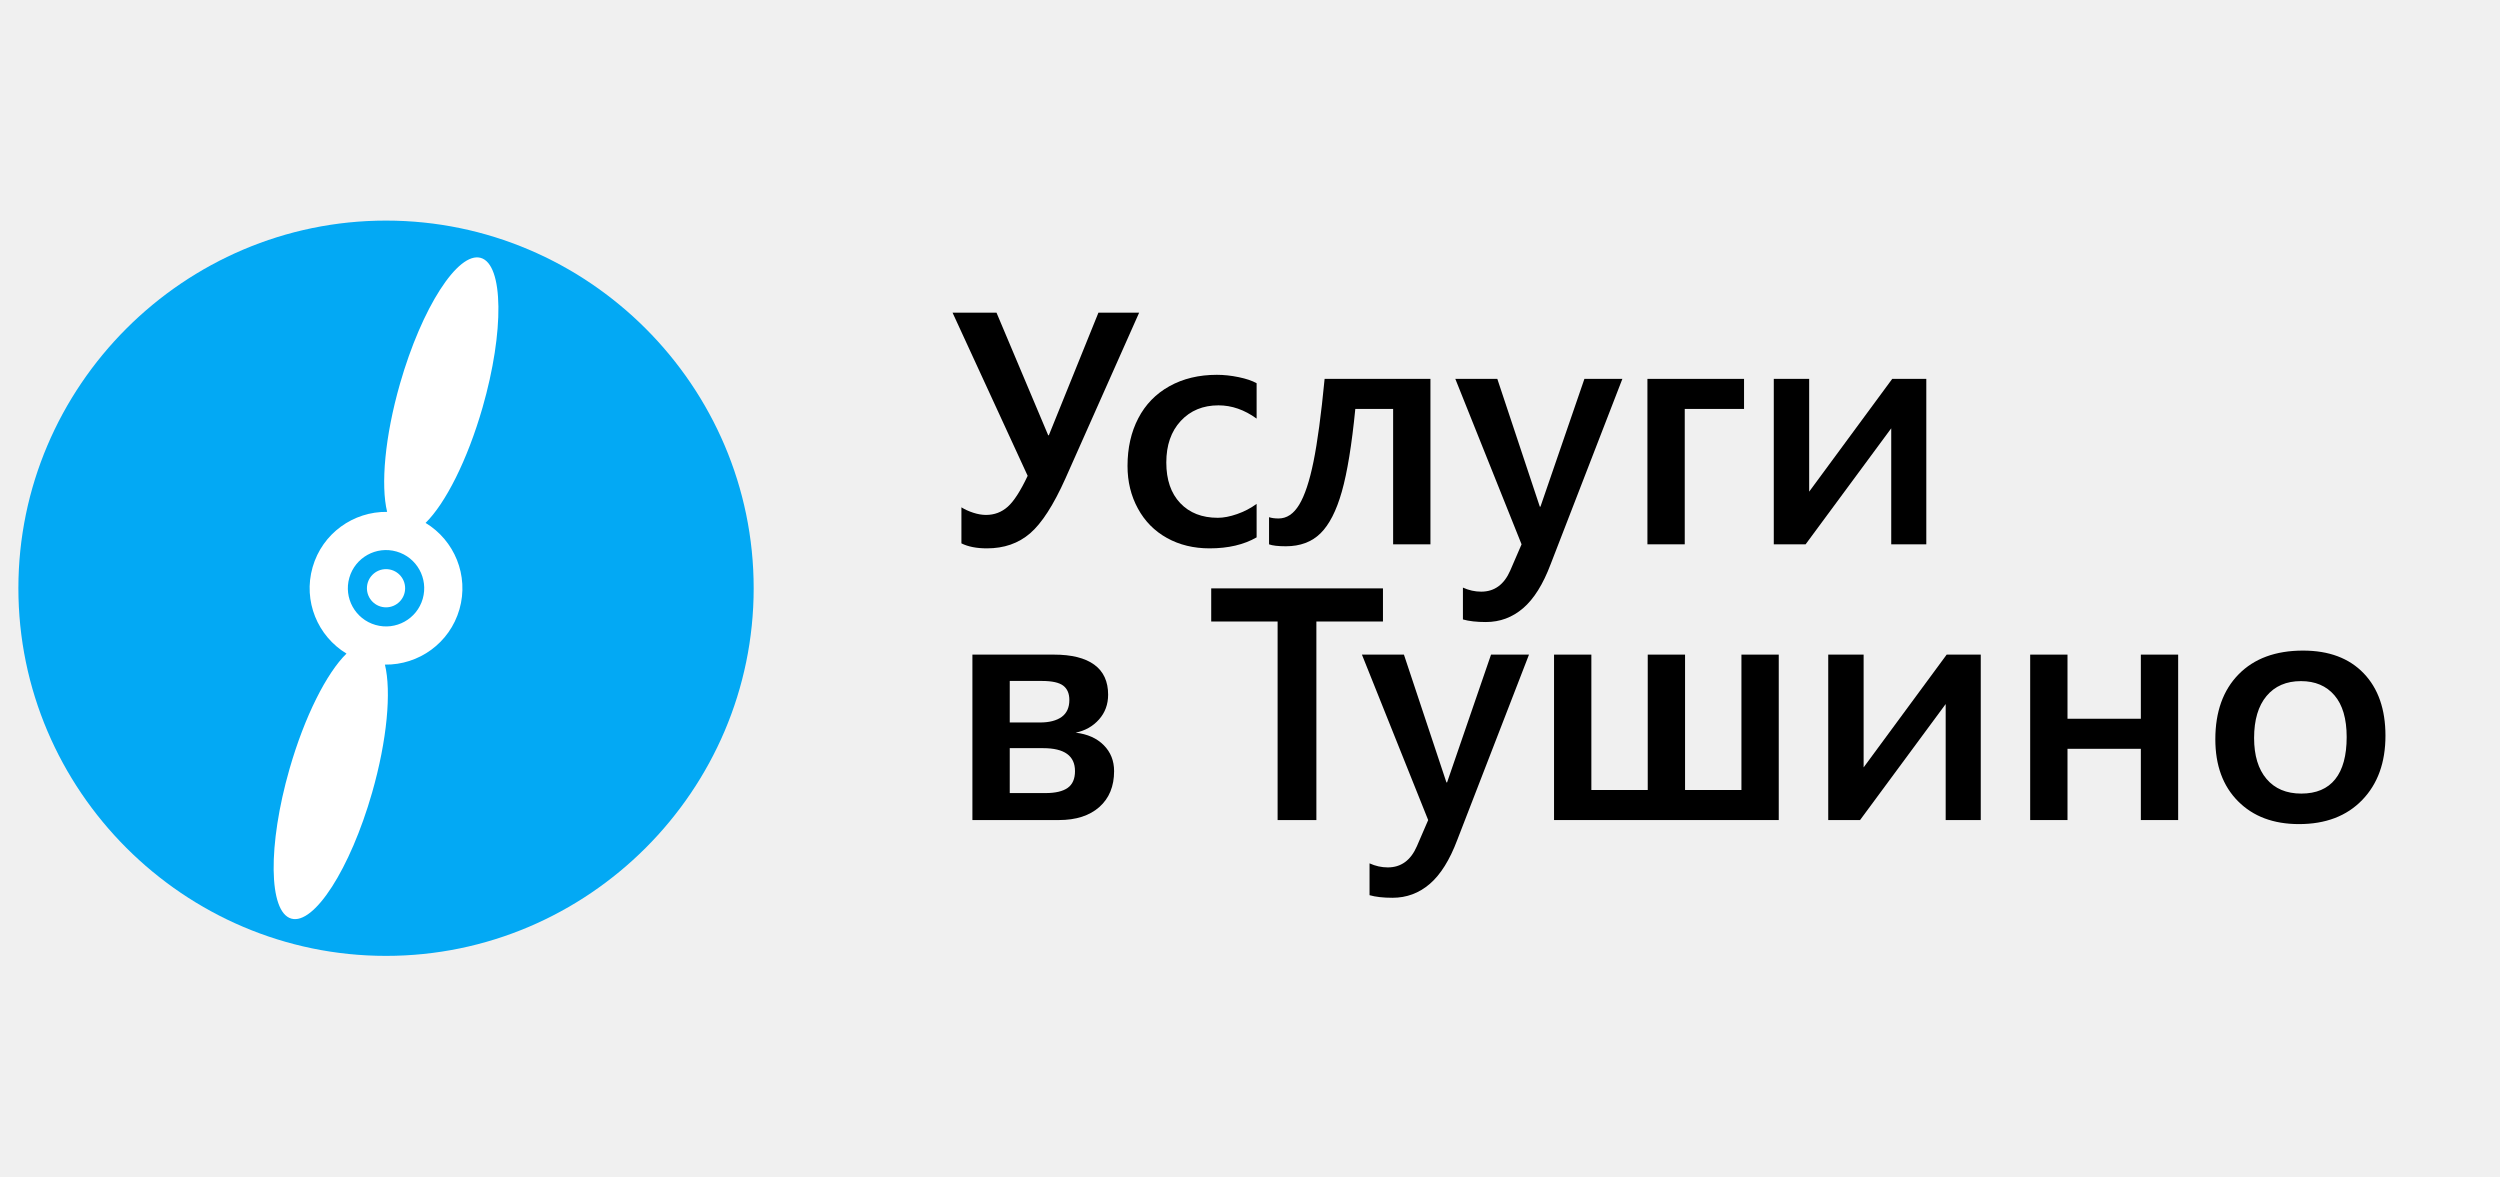
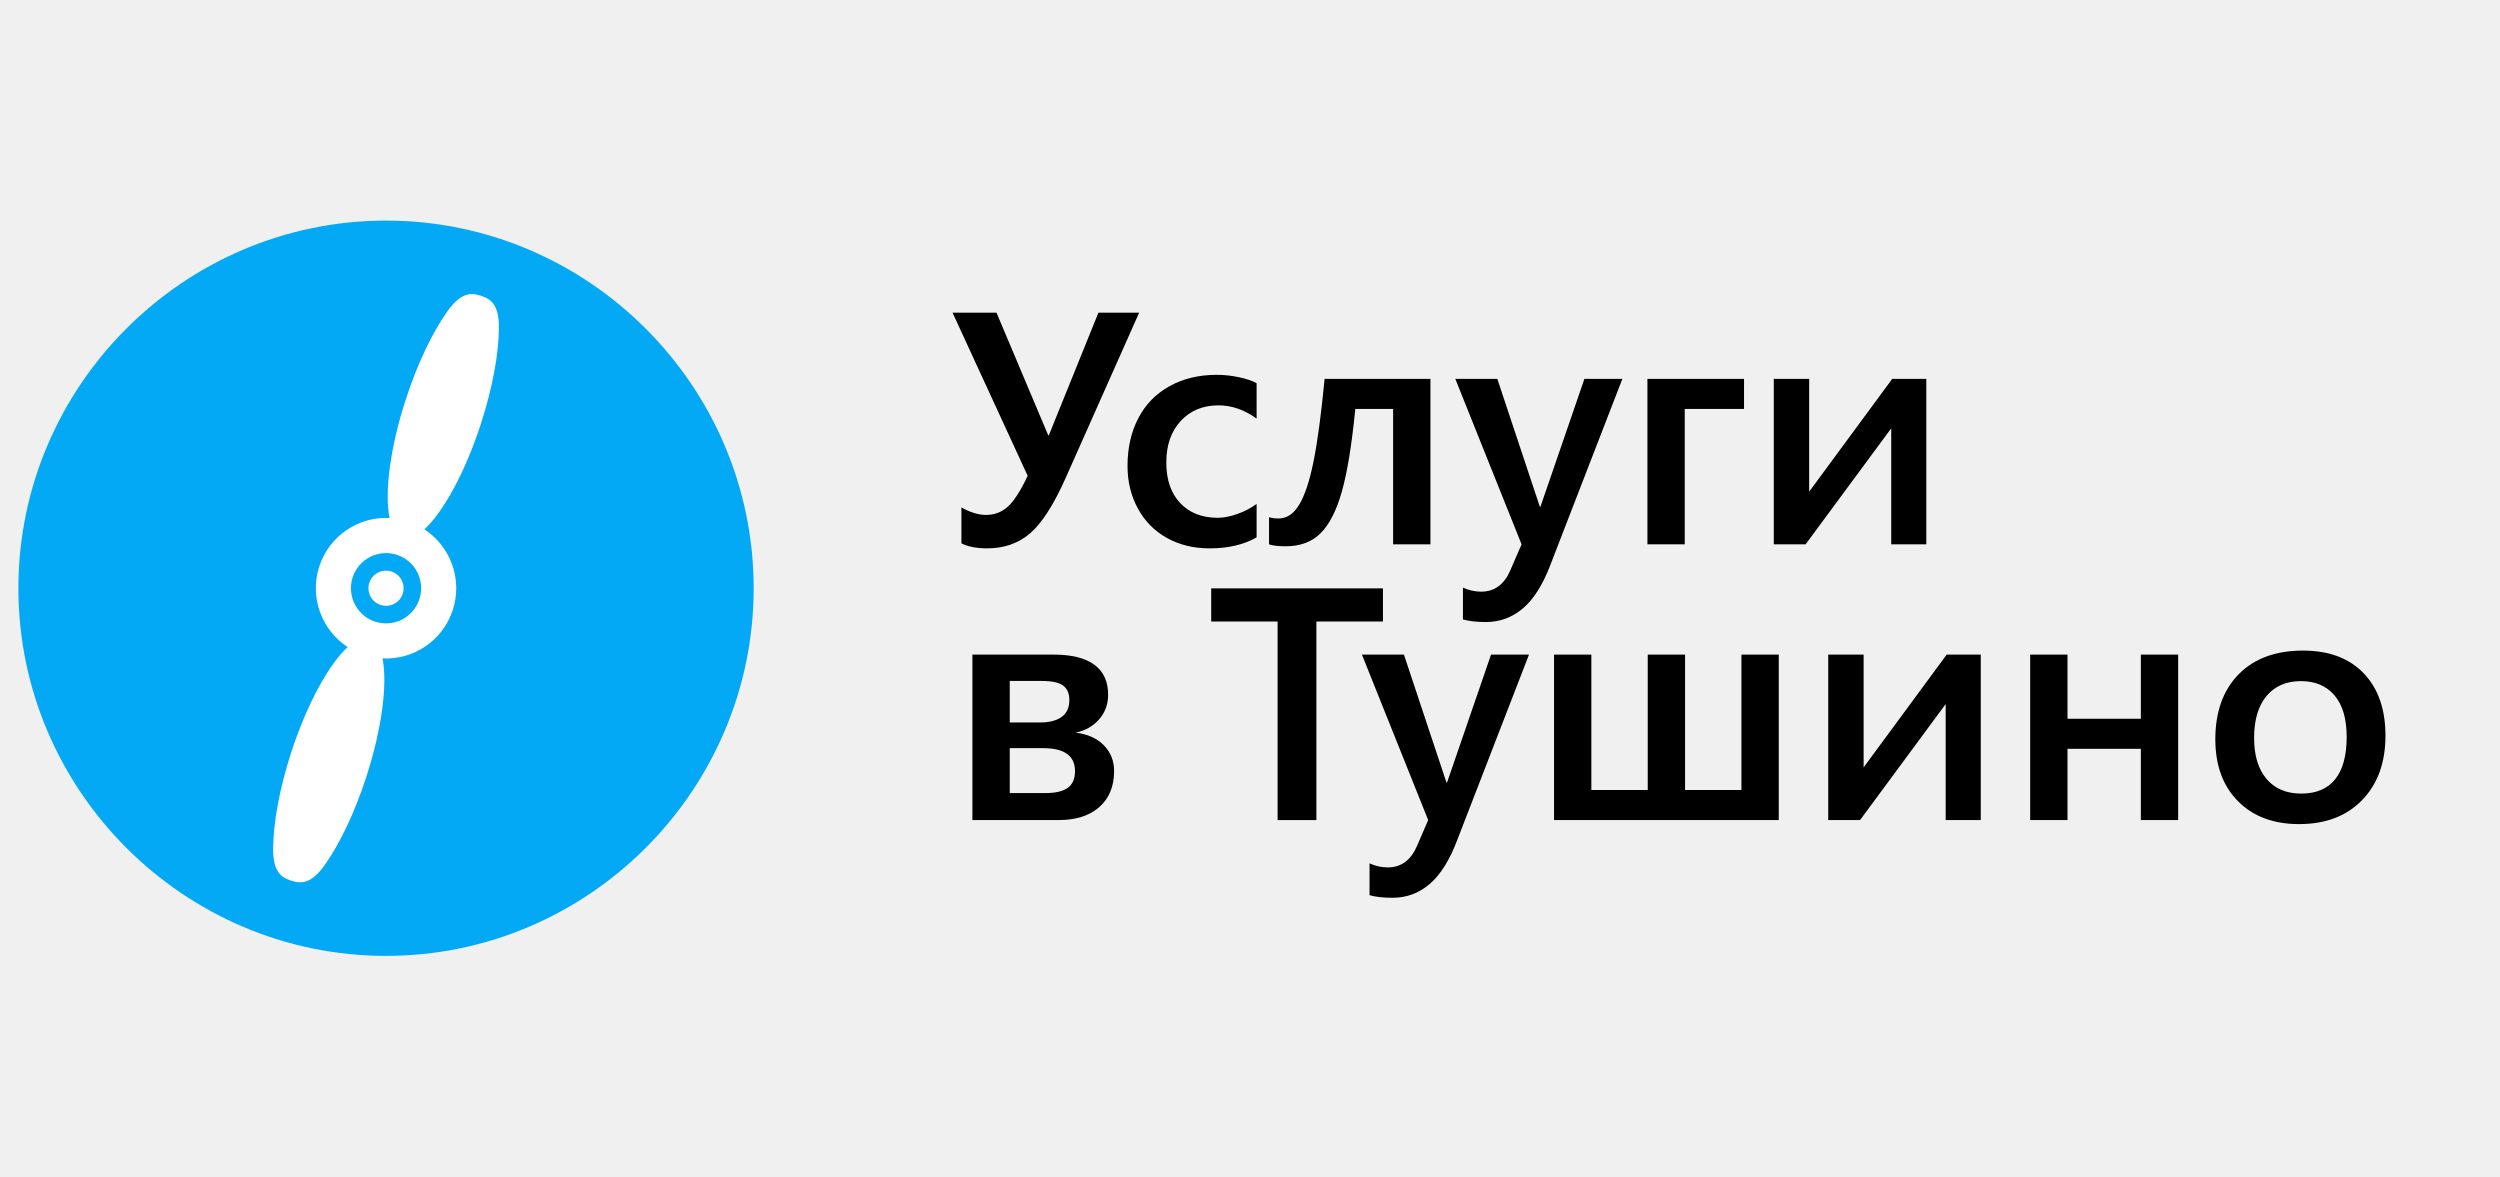
<svg xmlns="http://www.w3.org/2000/svg" version="1.1" x="0px" y="0px" viewBox="0 0 136 64" enable-background="new 0 0 136 64">
  <path fill="#03A9F4" d="M21,12C10,12,1,21,1,32s9,20,20,20s20-9,20-20S32,12,21,12z" />
-   <circle fill="#FFFFFF" cx="21" cy="32" r="1.039" />
-   <path fill="#FFFFFF" d="M26.253,22.161c1.186-4.136,1.141-7.777-0.099-8.132c-1.241-0.356-3.208,2.708-4.394,6.844c-0.825,2.877-1.054,5.515-0.7,6.973c-1.83-0.027-3.525,1.165-4.054,3.009c-0.529,1.844,0.276,3.753,1.843,4.7c-1.074,1.049-2.277,3.407-3.102,6.285c-1.186,4.136-1.141,7.777,0.099,8.132c1.241,0.356,3.208-2.708,4.394-6.844c0.825-2.877,1.054-5.515,0.7-6.973c1.83,0.027,3.525-1.165,4.054-3.009c0.529-1.844-0.276-3.753-1.843-4.7C24.224,27.396,25.428,25.038,26.253,22.161z M22.997,32.573c-0.316,1.103-1.467,1.741-2.569,1.424c-1.103-0.316-1.741-1.467-1.424-2.569c0.316-1.103,1.467-1.741,2.569-1.424C22.675,30.319,23.313,31.47,22.997,32.573z" />
-   <path fill="currentColor" d="M53.69,29.831c-0.563,0-1.025-0.091-1.389-0.272v-1.96c0.188,0.117,0.402,0.215,0.646,0.294s0.474,0.119,0.69,0.119c0.457,0,0.853-0.149,1.187-0.448s0.694-0.858,1.081-1.679l-4.087-8.877h2.391l2.813,6.671h0.035l2.698-6.671h2.215l-4.017,9.035c-0.645,1.436-1.283,2.426-1.916,2.971S54.622,29.831,53.69,29.831z" />
-   <path fill="currentColor" d="M68.359,29.233c-0.691,0.398-1.544,0.598-2.558,0.598c-0.867,0-1.64-0.188-2.315-0.563c-0.678-0.375-1.205-0.908-1.582-1.6c-0.379-0.691-0.567-1.465-0.567-2.32c0-0.979,0.194-1.843,0.585-2.593c0.389-0.75,0.954-1.332,1.695-1.745s1.602-0.62,2.58-0.62c0.381,0,0.776,0.042,1.187,0.127s0.735,0.195,0.976,0.33v1.925c-0.662-0.48-1.354-0.721-2.074-0.721c-0.844,0-1.528,0.283-2.053,0.848s-0.786,1.32-0.786,2.263c0,0.938,0.252,1.673,0.756,2.206s1.187,0.8,2.048,0.8c0.311,0,0.659-0.067,1.046-0.202s0.741-0.319,1.063-0.554V29.233z" />
-   <path fill="currentColor" d="M75.786,29.611v-7.365h-2.057c-0.193,1.957-0.438,3.457-0.734,4.5s-0.683,1.799-1.16,2.268s-1.105,0.703-1.885,0.703c-0.422,0-0.727-0.035-0.914-0.105v-1.477c0.141,0.047,0.313,0.07,0.519,0.07c0.445,0,0.818-0.249,1.12-0.747s0.562-1.277,0.778-2.338s0.419-2.563,0.606-4.509h5.757v9H75.786z" />
-   <path fill="currentColor" d="M80.831,33.839c-0.504,0-0.92-0.047-1.248-0.141v-1.732c0.322,0.146,0.653,0.22,0.993,0.22c0.721,0,1.248-0.384,1.582-1.151l0.615-1.424l-3.604-9h2.285l2.312,6.952h0.035l2.391-6.952h2.065l-3.902,10.081c-0.41,1.09-0.908,1.887-1.494,2.391C82.275,33.587,81.599,33.839,80.831,33.839z" />
+   <circle fill="#FFFFFF" cx="21" cy="32" r="0.956" />
+   <path fill="#FFFFFF" d="M24.632,33.181c0.545-1.68-0.134-3.463-1.545-4.384c1.024-0.938,2.214-3.091,3.073-5.738 c0.637-1.963,0.967-3.813,0.982-5.193c0.014-1.291-0.434-1.598-0.979-1.776c-0.545-0.177-1.088-0.192-1.835,0.86 c-0.798,1.126-1.617,2.817-2.254,4.779c-0.859,2.647-1.16,5.089-0.882,6.45c-1.682-0.086-3.279,0.957-3.824,2.637 c-0.545,1.68,0.134,3.463,1.545,4.384c-1.024,0.938-2.214,3.091-3.073,5.738c-0.637,1.963-0.967,3.813-0.982,5.193 c-0.014,1.291,0.434,1.598,0.979,1.776c0.545,0.177,1.088,0.192,1.835-0.86c0.798-1.126,1.617-2.817,2.254-4.779 c0.859-2.647,1.16-5.089,0.882-6.45C22.49,35.904,24.087,34.861,24.632,33.181z M20.41,33.818 c-1.003-0.326-1.552-1.405-1.226-2.409c0.326-1.004,1.403-1.554,2.406-1.227c1.003,0.326,1.552,1.405,1.226,2.409 C22.49,33.595,21.413,34.144,20.41,33.818z" />
+   <path fill="currentColor" d="M53.69,29.831c-0.563,0-1.025-0.091-1.389-0.272v-1.96c0.188,0.117,0.402,0.215,0.646,0.294 s0.474,0.119,0.69,0.119c0.457,0,0.853-0.149,1.187-0.448s0.694-0.858,1.081-1.679l-4.087-8.877h2.391l2.813,6.671h0.035 l2.698-6.671h2.215l-4.017,9.035c-0.645,1.436-1.283,2.426-1.916,2.971S54.622,29.831,53.69,29.831z" />
+   <path fill="currentColor" d="M68.359,29.233c-0.691,0.398-1.544,0.598-2.558,0.598c-0.867,0-1.64-0.188-2.315-0.563 c-0.678-0.375-1.205-0.908-1.582-1.6c-0.379-0.691-0.567-1.465-0.567-2.32c0-0.979,0.194-1.843,0.585-2.593 c0.389-0.75,0.954-1.332,1.695-1.745s1.602-0.62,2.58-0.62c0.381,0,0.776,0.042,1.187,0.127s0.735,0.195,0.976,0.33v1.925 c-0.662-0.48-1.354-0.721-2.074-0.721c-0.844,0-1.528,0.283-2.053,0.848s-0.786,1.32-0.786,2.263c0,0.938,0.252,1.673,0.756,2.206 s1.187,0.8,2.048,0.8c0.311,0,0.659-0.067,1.046-0.202s0.741-0.319,1.063-0.554V29.233z" />
+   <path fill="currentColor" d="M75.786,29.611v-7.365h-2.057c-0.193,1.957-0.438,3.457-0.734,4.5s-0.683,1.799-1.16,2.268 s-1.105,0.703-1.885,0.703c-0.422,0-0.727-0.035-0.914-0.105v-1.477c0.141,0.047,0.313,0.07,0.519,0.07 c0.445,0,0.818-0.249,1.12-0.747s0.562-1.277,0.778-2.338s0.419-2.563,0.606-4.509h5.757v9H75.786z" />
+   <path fill="currentColor" d="M80.831,33.839c-0.504,0-0.92-0.047-1.248-0.141v-1.732c0.322,0.146,0.653,0.22,0.993,0.22 c0.721,0,1.248-0.384,1.582-1.151l0.615-1.424l-3.604-9h2.285l2.312,6.952h0.035l2.391-6.952h2.065l-3.902,10.081 c-0.41,1.09-0.908,1.887-1.494,2.391C82.275,33.587,81.599,33.839,80.831,33.839z" />
  <path fill="currentColor" d="M91.65,22.246v7.365h-2.03v-9h5.256v1.635H91.65z" />
  <path fill="currentColor" d="M102.883,29.611V23.3l-4.658,6.311h-1.731v-9h1.925v6.135l4.518-6.135h1.854v9H102.883z" />
-   <path fill="currentColor" d="M60.607,41.948c0,0.826-0.267,1.477-0.8,1.951s-1.269,0.712-2.206,0.712h-4.702v-9h4.43c0.967,0,1.7,0.183,2.202,0.549c0.5,0.366,0.751,0.91,0.751,1.631c0,0.527-0.166,0.977-0.497,1.349s-0.754,0.611-1.27,0.717c0.645,0.076,1.154,0.303,1.529,0.681S60.607,41.386,60.607,41.948z M58.173,38.081c0-0.352-0.111-0.612-0.334-0.782s-0.609-0.255-1.16-0.255H54.93v2.259h1.644c0.51,0,0.903-0.102,1.183-0.304C58.033,38.797,58.173,38.491,58.173,38.081z M58.48,41.948c0-0.832-0.577-1.248-1.731-1.248H54.93v2.443h1.951c0.533,0,0.933-0.094,1.199-0.281S58.48,42.37,58.48,41.948z" />
+   <path fill="currentColor" d="M60.607,41.948c0,0.826-0.267,1.477-0.8,1.951s-1.269,0.712-2.206,0.712h-4.702v-9h4.43 c0.967,0,1.7,0.183,2.202,0.549c0.5,0.366,0.751,0.91,0.751,1.631c0,0.527-0.166,0.977-0.497,1.349s-0.754,0.611-1.27,0.717 c0.645,0.076,1.154,0.303,1.529,0.681S60.607,41.386,60.607,41.948z M58.173,38.081c0-0.352-0.111-0.612-0.334-0.782 s-0.609-0.255-1.16-0.255H54.93v2.259h1.644c0.51,0,0.903-0.102,1.183-0.304C58.033,38.797,58.173,38.491,58.173,38.081z M58.48,41.948c0-0.832-0.577-1.248-1.731-1.248H54.93v2.443h1.951c0.533,0,0.933-0.094,1.199-0.281S58.48,42.37,58.48,41.948z" />
  <path fill="currentColor" d="M71.611,33.81v10.802h-2.109V33.81H65.89v-1.802h9.343v1.802H71.611z" />
-   <path fill="currentColor" d="M75.751,48.839c-0.504,0-0.92-0.047-1.248-0.141v-1.731c0.322,0.146,0.653,0.22,0.993,0.22c0.721,0,1.248-0.384,1.582-1.151l0.615-1.424l-3.604-9h2.285l2.312,6.952h0.035l2.391-6.952h2.065l-3.902,10.081c-0.41,1.09-0.908,1.887-1.494,2.391S76.519,48.839,75.751,48.839z" />
+   <path fill="currentColor" d="M75.751,48.839c-0.504,0-0.92-0.047-1.248-0.141v-1.731c0.322,0.146,0.653,0.22,0.993,0.22 c0.721,0,1.248-0.384,1.582-1.151l0.615-1.424l-3.604-9h2.285l2.312,6.952h0.035l2.391-6.952h2.065l-3.902,10.081 c-0.41,1.09-0.908,1.887-1.494,2.391S76.519,48.839,75.751,48.839z" />
  <path fill="currentColor" d="M84.54,44.611v-9h2.03v7.365h3.067v-7.365h2.03v7.365h3.067v-7.365h2.03v9H84.54z" />
  <path fill="currentColor" d="M105.845,44.611v-6.311l-4.658,6.311h-1.731v-9h1.925v6.135l4.518-6.135h1.854v9H105.845z" />
  <path fill="currentColor" d="M116.462,44.611v-3.876h-3.99v3.876h-2.03v-9h2.03v3.489h3.99v-3.489h2.03v9H116.462z" />
-   <path fill="currentColor" d="M129.769,40.023c0,1.459-0.422,2.625-1.266,3.498s-1.989,1.31-3.437,1.31c-1.389,0-2.495-0.415-3.317-1.244c-0.824-0.829-1.235-1.952-1.235-3.37c0-1.494,0.422-2.672,1.266-3.533s2.013-1.292,3.507-1.292c1.406,0,2.505,0.411,3.296,1.234S129.769,38.582,129.769,40.023z M127.659,40.094c0-0.996-0.222-1.752-0.664-2.268s-1.05-0.773-1.823-0.773c-0.797,0-1.421,0.27-1.872,0.809s-0.677,1.301-0.677,2.285c0,0.955,0.226,1.697,0.677,2.228s1.081,0.796,1.89,0.796c0.814,0,1.43-0.261,1.846-0.782S127.659,41.102,127.659,40.094z" />
+   <path fill="currentColor" d="M129.769,40.023c0,1.459-0.422,2.625-1.266,3.498s-1.989,1.31-3.437,1.31 c-1.389,0-2.495-0.415-3.317-1.244c-0.824-0.829-1.235-1.952-1.235-3.37c0-1.494,0.422-2.672,1.266-3.533s2.013-1.292,3.507-1.292 c1.406,0,2.505,0.411,3.296,1.234S129.769,38.582,129.769,40.023z M127.659,40.094c0-0.996-0.222-1.752-0.664-2.268 s-1.05-0.773-1.823-0.773c-0.797,0-1.421,0.27-1.872,0.809s-0.677,1.301-0.677,2.285c0,0.955,0.226,1.697,0.677,2.228 s1.081,0.796,1.89,0.796c0.814,0,1.43-0.261,1.846-0.782S127.659,41.102,127.659,40.094z" />
</svg>
